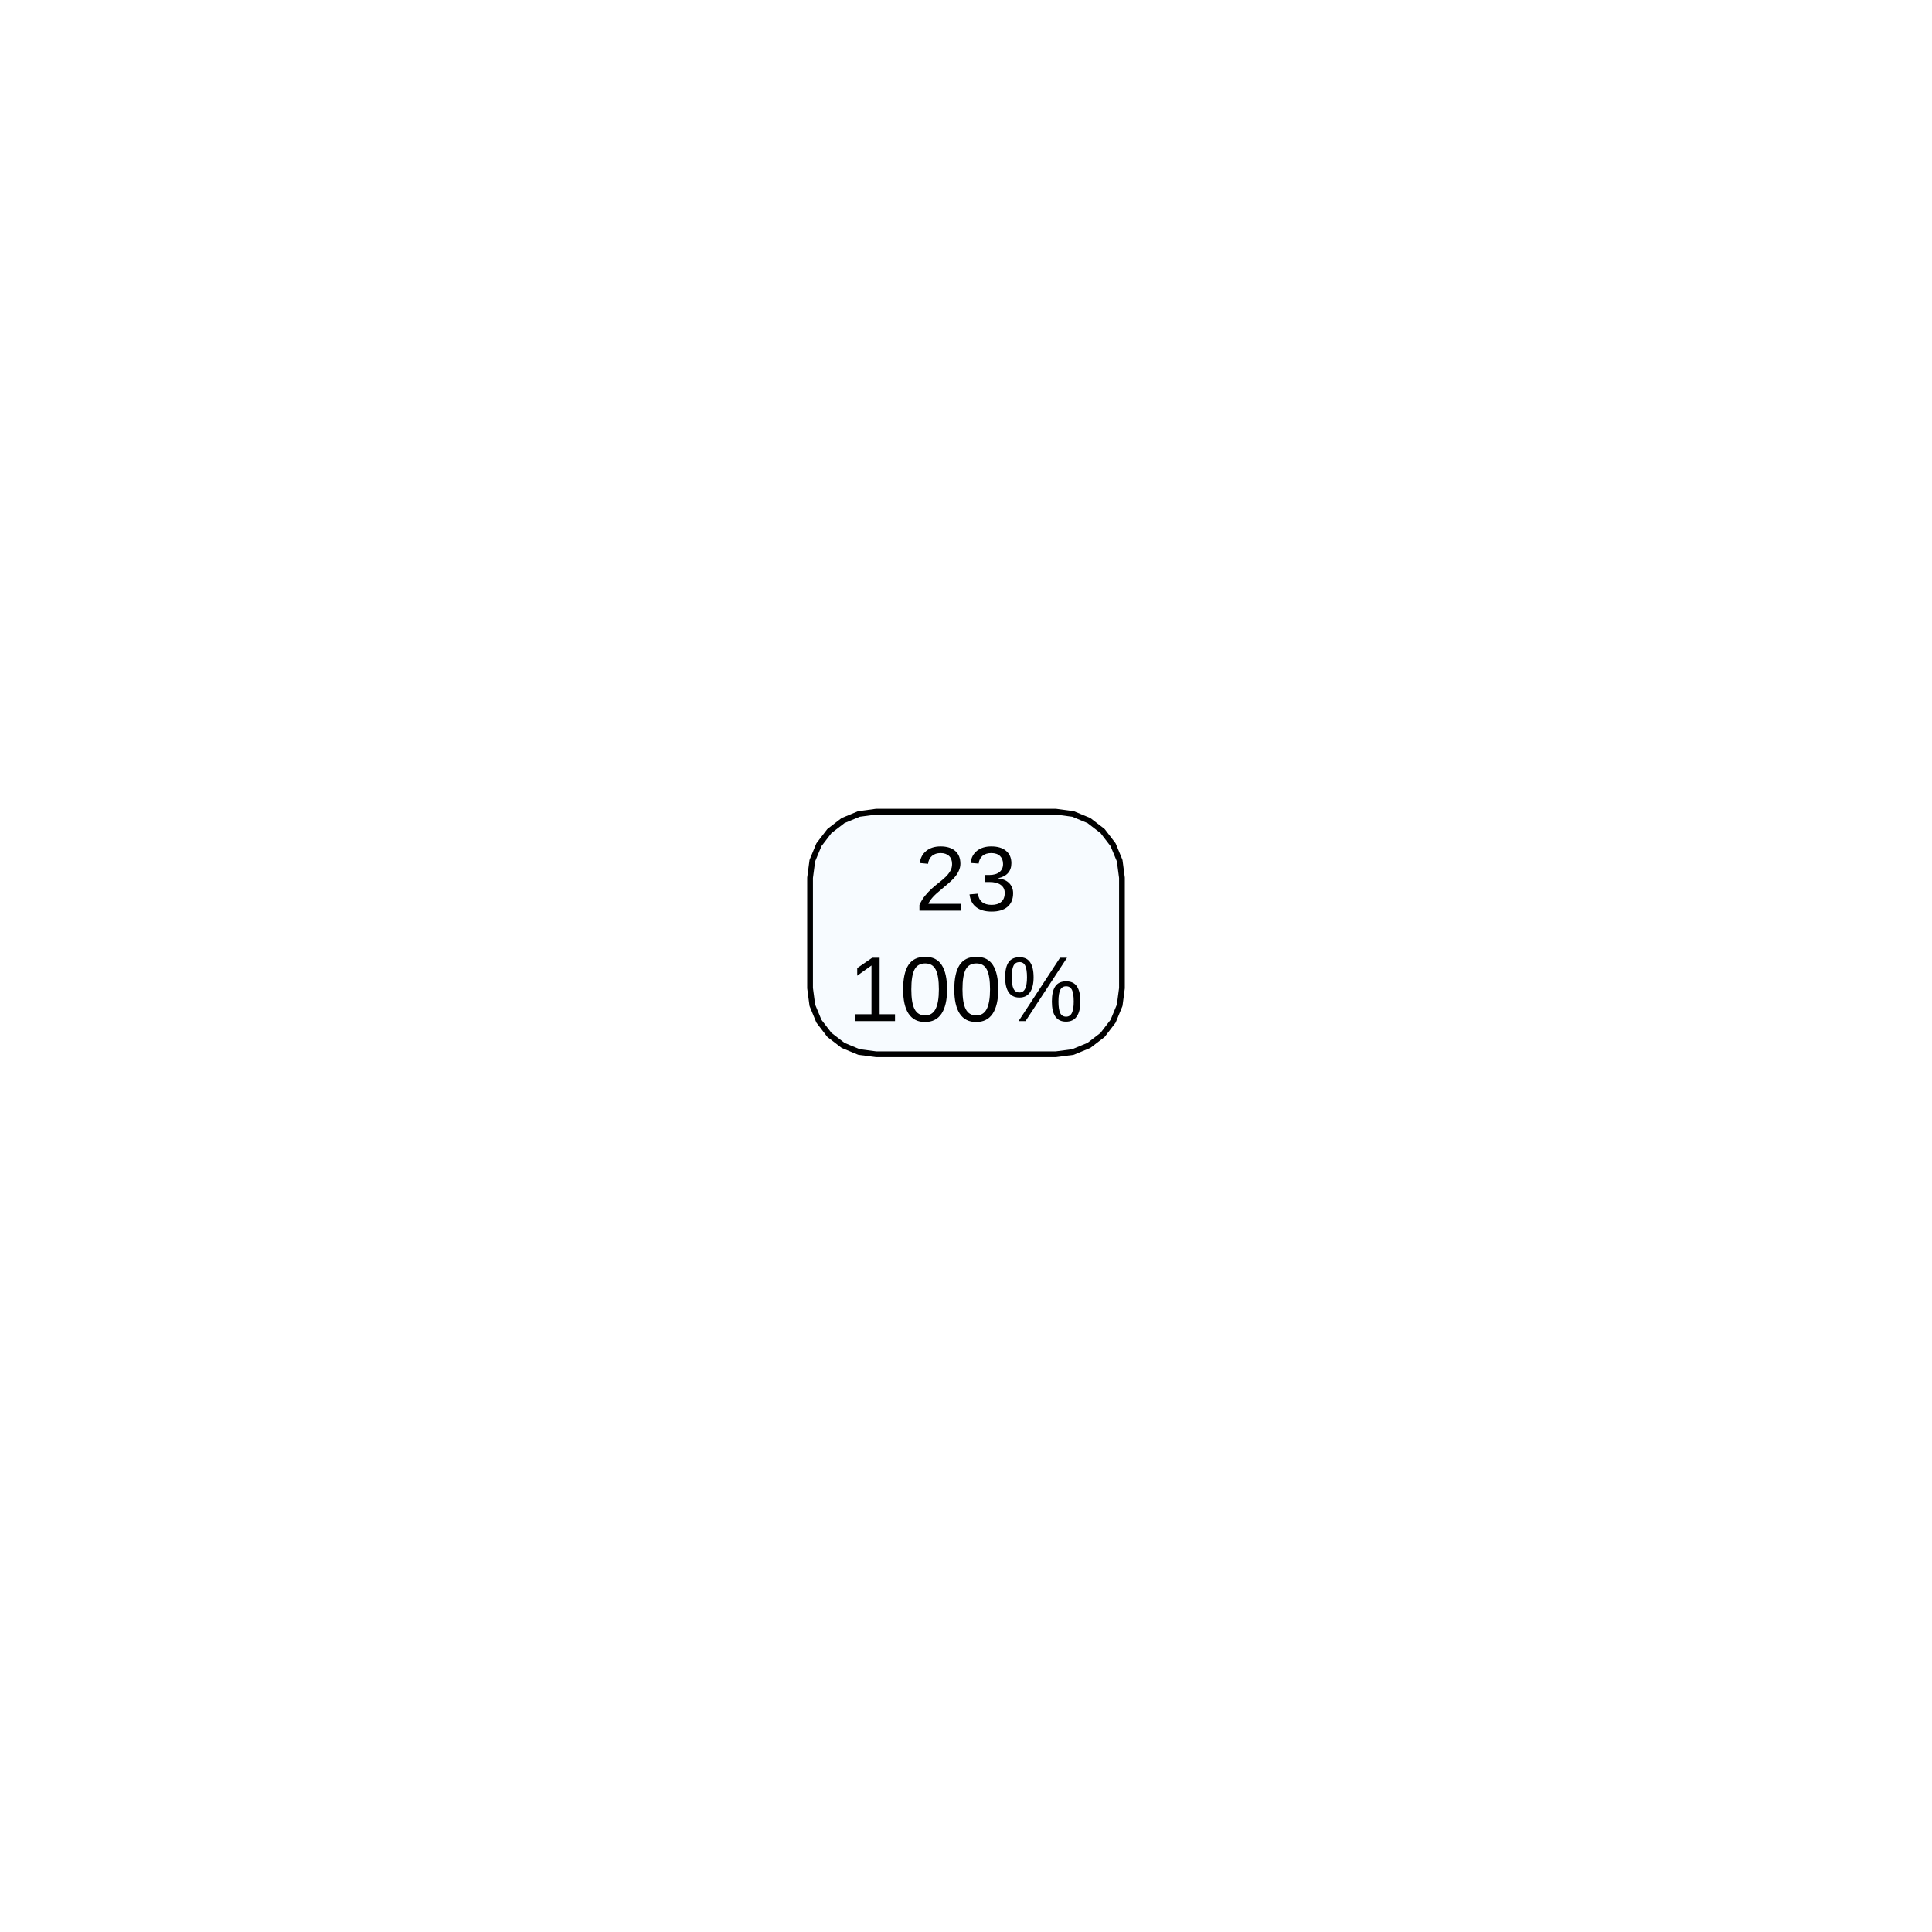
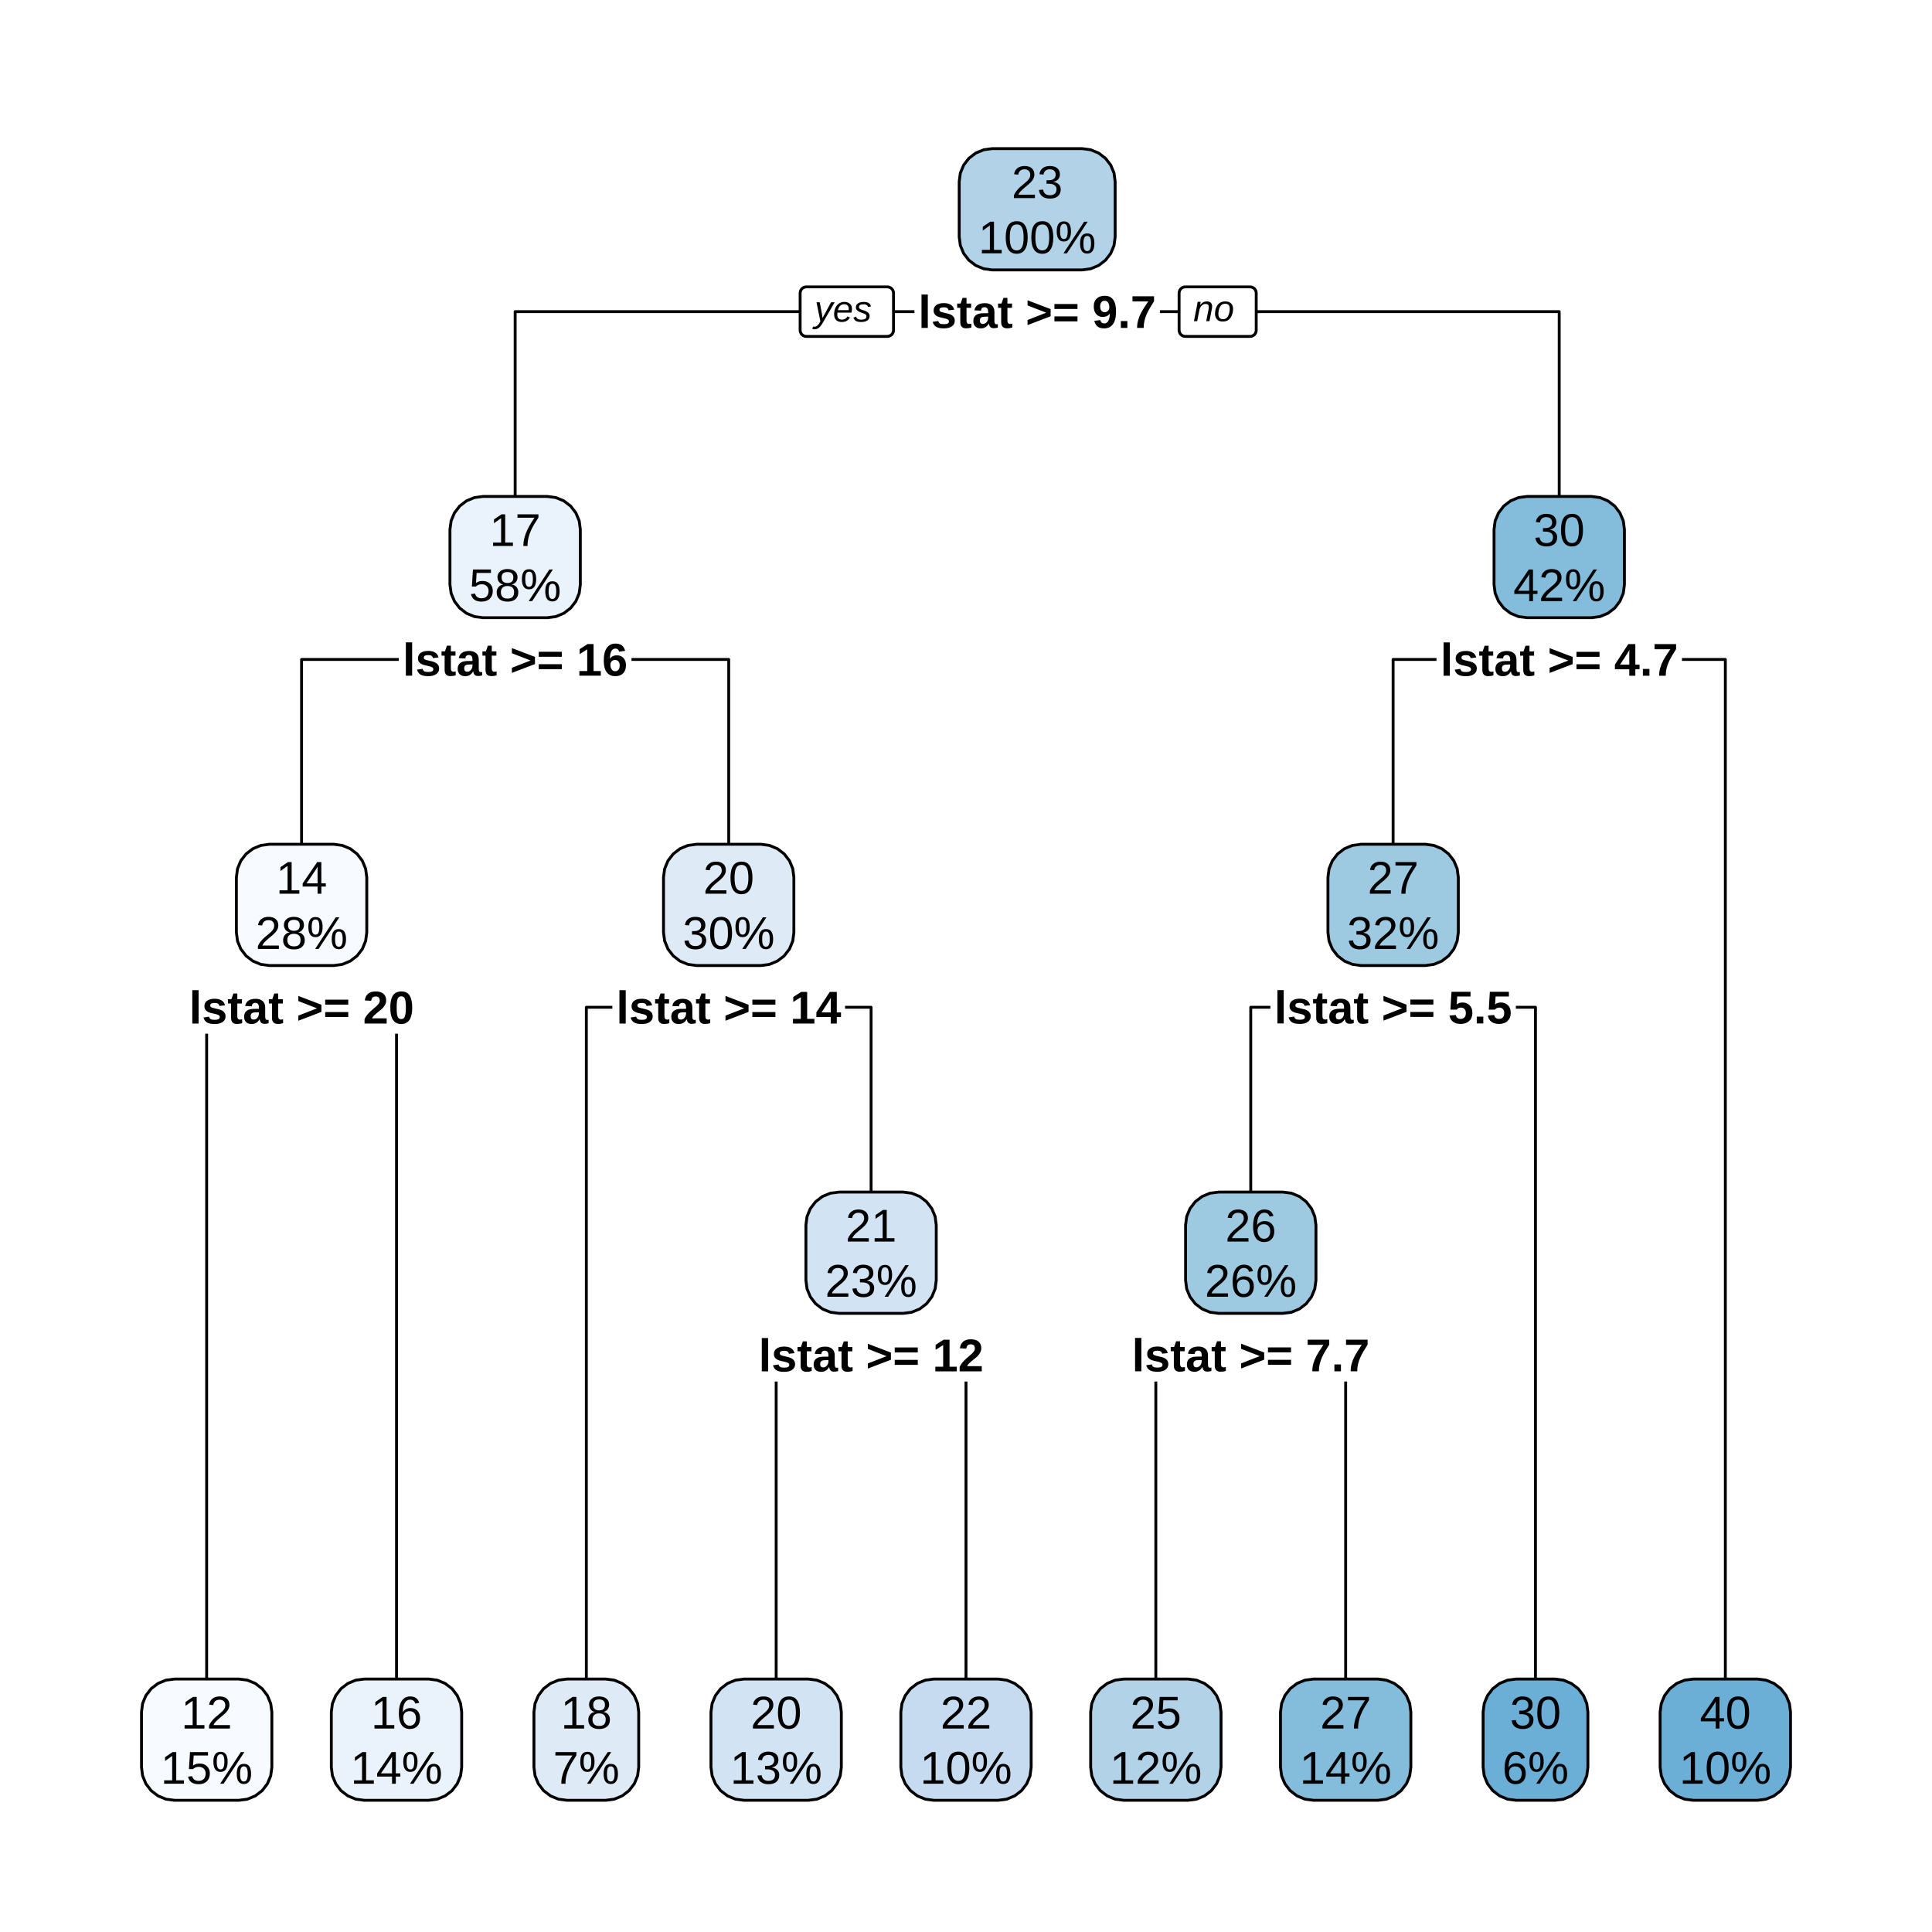
<svg xmlns="http://www.w3.org/2000/svg" viewBox="0 0 504.00 504.00">
  <defs>
    <style type="text/css">
    line, polyline, polygon, path, rect, circle {
      fill: none;
      stroke: #000000;
      stroke-linecap: round;
      stroke-linejoin: round;
      stroke-miterlimit: 10.00;
    }
  </style>
  </defs>
  <rect width="100%" height="100%" style="stroke: none; fill: #FFFFFF;" />
-   <polygon points="211.32,228.98 211.91,224.52 213.63,220.37 216.37,216.80 219.94,214.06 224.09,212.34 228.55,211.75 275.45,211.75 279.91,212.34 284.06,214.06 287.63,216.80 290.37,220.37 292.09,224.52 292.68,228.98 292.68,257.78 292.09,262.24 290.37,266.40 287.63,269.97 284.06,272.71 279.91,274.43 275.45,275.02 228.55,275.02 224.09,274.43 219.94,272.71 216.37,269.97 213.63,266.40 211.91,262.24 211.32,257.78 " style="stroke-width: 1.50; fill: #F7FBFF;" />
-   <text x="238.65" y="237.57" style="font-size: 24.00px; font-family: Arial;" textLength="26.70px" lengthAdjust="spacingAndGlyphs">23</text>
-   <text x="221.31" y="266.37" style="font-size: 24.00px; font-family: Arial;" textLength="61.38px" lengthAdjust="spacingAndGlyphs">100%</text>
+   <polyline points="134.39,129.51 134.39,81.30 270.57,81.30 " style="stroke-width: 0.75; stroke-linecap: butt;" />
+   <polyline points="78.67,220.24 78.67,172.03 134.39,172.03 " style="stroke-width: 0.75; stroke-linecap: butt;" />
+   <polyline points="53.91,438.01 53.91,262.77 78.67,262.77 " style="stroke-width: 0.75; stroke-linecap: butt;" />
+   <polyline points="103.44,438.01 103.44,262.77 78.67,262.77 " style="stroke-width: 0.75; stroke-linecap: butt;" />
+   <polyline points="190.10,220.24 190.10,172.03 134.39,172.03 " style="stroke-width: 0.75; stroke-linecap: butt;" />
+   <polyline points="152.96,438.01 152.96,262.77 190.10,262.77 " style="stroke-width: 0.75; stroke-linecap: butt;" />
+   <polyline points="227.24,310.98 227.24,262.77 190.10,262.77 " style="stroke-width: 0.75; stroke-linecap: butt;" />
+   <polyline points="202.48,438.01 202.48,353.50 227.24,353.50 " style="stroke-width: 0.75; stroke-linecap: butt;" />
+   <polyline points="252.00,438.01 252.00,353.50 227.24,353.50 " style="stroke-width: 0.75; stroke-linecap: butt;" />
+   <polyline points="406.75,129.51 406.75,81.30 270.57,81.30 " style="stroke-width: 0.75; stroke-linecap: butt;" />
+   <polyline points="363.42,220.24 363.42,172.03 406.75,172.03 " style="stroke-width: 0.75; stroke-linecap: butt;" />
+   <polyline points="326.28,310.98 326.28,262.77 363.42,262.77 " style="stroke-width: 0.75; stroke-linecap: butt;" />
+   <polyline points="301.52,438.01 301.52,353.50 326.28,353.50 " style="stroke-width: 0.75; stroke-linecap: butt;" />
+   <polyline points="351.04,438.01 351.04,353.50 326.28,353.50 " style="stroke-width: 0.75; stroke-linecap: butt;" />
+   <polyline points="400.56,438.01 400.56,262.77 363.42,262.77 " style="stroke-width: 0.75; stroke-linecap: butt;" />
+   <polyline points="450.09,438.01 450.09,172.03 406.75,172.03 " style="stroke-width: 0.75; stroke-linecap: butt;" />
+   <polygon points="238.55,88.19 238.55,72.68 302.59,72.68 302.59,88.19 238.55,88.19 " style="stroke-width: 0.75; stroke: none; fill: #FFFFFF;" />
+   <polygon points="104.03,178.93 104.03,163.42 164.74,163.42 164.74,178.93 104.03,178.93 " style="stroke-width: 0.75; stroke: none; fill: #FFFFFF;" />
+   <polygon points="48.32,269.66 48.32,254.15 109.03,254.15 109.03,269.66 48.32,269.66 " style="stroke-width: 0.75; stroke: none; fill: #FFFFFF;" />
+   <polygon points="159.75,269.66 159.75,254.15 220.45,254.15 220.45,269.66 159.75,269.66 " style="stroke-width: 0.75; stroke: none; fill: #FFFFFF;" />
+   <polygon points="196.89,360.40 196.89,344.89 257.59,344.89 257.59,360.40 196.89,360.40 " style="stroke-width: 0.75; stroke: none; fill: #FFFFFF;" />
+   <polygon points="374.74,178.93 374.74,163.42 438.77,163.42 438.77,178.93 374.74,178.93 " style="stroke-width: 0.75; stroke: none; fill: #FFFFFF;" />
+   <polygon points="331.40,269.66 331.40,254.15 395.44,254.15 395.44,269.66 331.40,269.66 " style="stroke-width: 0.75; stroke: none; fill: #FFFFFF;" />
+   <polygon points="294.26,360.40 294.26,344.89 358.30,344.89 358.30,360.40 294.26,360.40 " style="stroke-width: 0.75; stroke: none; fill: #FFFFFF;" />
+   <text x="239.55" y="85.54" style="font-size: 12.00px; font-weight: bold; font-family: Arial;" textLength="62.04px" lengthAdjust="spacingAndGlyphs">lstat &gt;= 9.7</text>
+   <text x="105.03" y="176.27" style="font-size: 12.00px; font-weight: bold; font-family: Arial;" textLength="58.71px" lengthAdjust="spacingAndGlyphs">lstat &gt;= 16</text>
+   <text x="49.32" y="267.01" style="font-size: 12.00px; font-weight: bold; font-family: Arial;" textLength="58.71px" lengthAdjust="spacingAndGlyphs">lstat &gt;= 20</text>
+   <text x="160.75" y="267.01" style="font-size: 12.00px; font-weight: bold; font-family: Arial;" textLength="58.71px" lengthAdjust="spacingAndGlyphs">lstat &gt;= 14</text>
+   <text x="197.89" y="357.75" style="font-size: 12.00px; font-weight: bold; font-family: Arial;" textLength="58.71px" lengthAdjust="spacingAndGlyphs">lstat &gt;= 12</text>
+   <text x="375.74" y="176.28" style="font-size: 12.00px; font-weight: bold; font-family: Arial;" textLength="62.04px" lengthAdjust="spacingAndGlyphs">lstat &gt;= 4.7</text>
+   <text x="332.40" y="266.99" style="font-size: 12.00px; font-weight: bold; font-family: Arial;" textLength="62.04px" lengthAdjust="spacingAndGlyphs">lstat &gt;= 5.5</text>
+   <text x="295.26" y="357.73" style="font-size: 12.00px; font-weight: bold; font-family: Arial;" textLength="62.04px" lengthAdjust="spacingAndGlyphs">lstat &gt;= 7.7</text>
+   <polygon points="250.23,47.39 250.52,45.16 251.38,43.08 252.75,41.30 254.54,39.93 256.62,39.07 258.85,38.77 282.29,38.77 284.52,39.07 286.60,39.93 288.39,41.30 289.76,43.08 290.62,45.16 290.91,47.39 290.91,61.79 290.62,64.02 289.76,66.10 288.39,67.88 286.60,69.25 284.52,70.11 282.29,70.41 258.85,70.41 256.62,70.11 254.54,69.25 252.75,67.88 251.38,66.10 250.52,64.02 250.23,61.79 " style="stroke-width: 0.75; fill: #B2D2E8;" />
+   <polygon points="117.38,138.12 117.68,135.89 118.54,133.82 119.91,132.03 121.69,130.66 123.77,129.80 126.00,129.51 142.77,129.51 145.00,129.80 147.08,130.66 148.87,132.03 150.24,133.82 151.10,135.89 151.39,138.12 151.39,152.52 151.10,154.75 150.24,156.83 148.87,158.62 147.08,159.99 145.00,160.85 142.77,161.14 126.00,161.14 123.77,160.85 121.69,159.99 119.91,158.62 118.54,156.83 117.68,154.75 117.38,152.52 " style="stroke-width: 0.75; fill: #EAF3FB;" />
+   <polygon points="61.67,228.86 61.96,226.63 62.82,224.55 64.19,222.77 65.98,221.40 68.06,220.54 70.29,220.24 87.06,220.24 89.29,220.54 91.37,221.40 93.15,222.77 94.52,224.55 95.38,226.63 95.68,228.86 95.68,243.26 95.38,245.49 94.52,247.57 93.15,249.35 91.37,250.72 89.29,251.58 87.06,251.88 70.29,251.88 68.06,251.58 65.98,250.72 64.19,249.35 62.82,247.57 61.96,245.49 61.67,243.26 " style="stroke-width: 0.75; fill: #F7FBFF;" />
+   <polygon points="36.91,446.62 37.20,444.39 38.06,442.32 39.43,440.53 41.22,439.16 43.30,438.30 45.53,438.01 62.30,438.01 64.53,438.30 66.61,439.16 68.39,440.53 69.76,442.32 70.62,444.39 70.92,446.62 70.92,461.02 70.62,463.25 69.76,465.33 68.39,467.12 66.61,468.49 64.53,469.35 62.30,469.64 45.53,469.64 43.30,469.35 41.22,468.49 39.43,467.12 38.06,465.33 37.20,463.25 36.91,461.02 " style="stroke-width: 0.75; fill: #F7FBFF;" />
+   <polygon points="86.43,446.62 86.72,444.39 87.59,442.32 88.95,440.53 90.74,439.16 92.82,438.30 95.05,438.01 111.82,438.01 114.05,438.30 116.13,439.16 117.92,440.53 119.28,442.32 120.15,444.39 120.44,446.62 120.44,461.02 120.15,463.25 119.28,465.33 117.92,467.12 116.13,468.49 114.05,469.35 111.82,469.64 95.05,469.64 92.82,469.35 90.74,468.49 88.95,467.12 87.59,465.33 86.72,463.25 86.43,461.02 " style="stroke-width: 0.75; fill: #EAF3FB;" />
+   <polygon points="173.09,228.86 173.39,226.63 174.25,224.55 175.62,222.77 177.40,221.40 179.48,220.54 181.71,220.24 198.49,220.24 200.72,220.54 202.79,221.40 204.58,222.77 205.95,224.55 206.81,226.63 207.10,228.86 207.10,243.26 206.81,245.49 205.95,247.57 204.58,249.35 202.79,250.72 200.72,251.58 198.49,251.88 181.71,251.88 179.48,251.58 177.40,250.72 175.62,249.35 174.25,247.57 173.39,245.49 173.09,243.26 " style="stroke-width: 0.75; fill: #DEEBF7;" />
+   <polygon points="139.29,446.62 139.58,444.39 140.44,442.32 141.81,440.53 143.60,439.16 145.67,438.30 147.90,438.01 158.01,438.01 160.24,438.30 162.32,439.16 164.10,440.53 165.47,442.32 166.33,444.39 166.62,446.62 166.62,461.02 166.33,463.25 165.47,465.33 164.10,467.12 162.32,468.49 160.24,469.35 158.01,469.64 147.90,469.64 145.67,469.35 143.60,468.49 141.81,467.12 140.44,465.33 139.58,463.25 139.29,461.02 " style="stroke-width: 0.75; fill: #DEEBF7;" />
+   <polygon points="210.24,319.59 210.53,317.36 211.39,315.29 212.76,313.50 214.54,312.13 216.62,311.27 218.85,310.98 235.63,310.98 237.86,311.27 239.94,312.13 241.72,313.50 243.09,315.29 243.95,317.36 244.24,319.59 244.24,333.99 243.95,336.22 243.09,338.30 241.72,340.09 239.94,341.46 237.86,342.32 235.63,342.61 218.85,342.61 216.62,342.32 214.54,341.46 212.76,340.09 211.39,338.30 210.53,336.22 210.24,333.99 " style="stroke-width: 0.75; fill: #D2E3F3;" />
+   <polygon points="185.47,446.62 185.77,444.39 186.63,442.32 188.00,440.53 189.78,439.16 191.86,438.30 194.09,438.01 210.87,438.01 213.10,438.30 215.17,439.16 216.96,440.53 218.33,442.32 219.19,444.39 219.48,446.62 219.48,461.02 219.19,463.25 218.33,465.33 216.96,467.12 215.17,468.49 213.10,469.35 210.87,469.64 194.09,469.64 191.86,469.35 189.78,468.49 188.00,467.12 186.63,465.33 185.77,463.25 185.47,461.02 " style="stroke-width: 0.75; fill: #D2E3F3;" />
+   <polygon points="235.00,446.62 235.29,444.39 236.15,442.32 237.52,440.53 239.30,439.16 241.38,438.30 243.61,438.01 260.39,438.01 262.62,438.30 264.70,439.16 266.48,440.53 267.85,442.32 268.71,444.39 269.00,446.62 269.00,461.02 268.71,463.25 267.85,465.33 266.48,467.12 264.70,468.49 262.62,469.35 260.39,469.64 243.61,469.64 241.38,469.35 239.30,468.49 237.52,467.12 236.15,465.33 235.29,463.25 235.00,461.02 " style="stroke-width: 0.75; fill: #C6DBEF;" />
+   <polygon points="389.75,138.12 390.04,135.89 390.91,133.82 392.27,132.03 394.06,130.66 396.14,129.80 398.37,129.51 415.14,129.51 417.37,129.80 419.45,130.66 421.24,132.03 422.60,133.82 423.47,135.89 423.76,138.12 423.76,152.52 423.47,154.75 422.60,156.83 421.24,158.62 419.45,159.99 417.37,160.85 415.14,161.14 398.37,161.14 396.14,160.85 394.06,159.99 392.27,158.62 390.91,156.83 390.04,154.75 389.75,152.52 " style="stroke-width: 0.75; fill: #84BCDB;" />
+   <polygon points="346.42,228.86 346.71,226.63 347.57,224.55 348.94,222.77 350.73,221.40 352.81,220.54 355.04,220.24 371.81,220.24 374.04,220.54 376.12,221.40 377.90,222.77 379.27,224.55 380.13,226.63 380.43,228.86 380.43,243.26 380.13,245.49 379.27,247.57 377.90,249.35 376.12,250.72 374.04,251.58 371.81,251.88 355.04,251.88 352.81,251.58 350.73,250.72 348.94,249.35 347.57,247.57 346.71,245.49 346.42,243.26 " style="stroke-width: 0.75; fill: #9ECAE1;" />
+   <polygon points="309.28,319.59 309.57,317.36 310.43,315.29 311.80,313.50 313.59,312.13 315.66,311.27 317.89,310.98 334.67,310.98 336.90,311.27 338.98,312.13 340.76,313.50 342.13,315.29 342.99,317.36 343.29,319.59 343.29,333.99 342.99,336.22 342.13,338.30 340.76,340.09 338.98,341.46 336.90,342.32 334.67,342.61 317.89,342.61 315.66,342.32 313.59,341.46 311.80,340.09 310.43,338.30 309.57,336.22 309.28,333.99 " style="stroke-width: 0.75; fill: #9ECAE1;" />
+   <polygon points="284.52,446.62 284.81,444.39 285.67,442.32 287.04,440.53 288.83,439.16 290.90,438.30 293.13,438.01 309.91,438.01 312.14,438.30 314.22,439.16 316.00,440.53 317.37,442.32 318.23,444.39 318.53,446.62 318.53,461.02 318.23,463.25 317.37,465.33 316.00,467.12 314.22,468.49 312.14,469.35 309.91,469.64 293.13,469.64 290.90,469.35 288.83,468.49 287.04,467.12 285.67,465.33 284.81,463.25 284.52,461.02 " style="stroke-width: 0.75; fill: #B2D2E8;" />
+   <polygon points="334.04,446.62 334.33,444.39 335.19,442.32 336.56,440.53 338.35,439.16 340.43,438.30 342.66,438.01 359.43,438.01 361.66,438.30 363.74,439.16 365.52,440.53 366.89,442.32 367.75,444.39 368.05,446.62 368.05,461.02 367.75,463.25 366.89,465.33 365.52,467.12 363.74,468.49 361.66,469.35 359.43,469.64 342.66,469.64 340.43,469.35 338.35,468.49 336.56,467.12 335.19,465.33 334.33,463.25 334.04,461.02 " style="stroke-width: 0.75; fill: #84BCDB;" />
+   <polygon points="386.90,446.62 387.19,444.39 388.05,442.32 389.42,440.53 391.20,439.16 393.28,438.30 395.51,438.01 405.62,438.01 407.85,438.30 409.92,439.16 411.71,440.53 413.08,442.32 413.94,444.39 414.23,446.62 414.23,461.02 413.94,463.25 413.08,465.33 411.71,467.12 409.92,468.49 407.85,469.35 405.62,469.64 395.51,469.64 393.28,469.35 391.20,468.49 389.42,467.12 388.05,465.33 387.19,463.25 386.90,461.02 " style="stroke-width: 0.75; fill: #6BAED6;" />
+   <polygon points="433.08,446.62 433.38,444.39 434.24,442.32 435.61,440.53 437.39,439.16 439.47,438.30 441.70,438.01 458.47,438.01 460.70,438.30 462.78,439.16 464.57,440.53 465.94,442.32 466.80,444.39 467.09,446.62 467.09,461.02 466.80,463.25 465.94,465.33 464.57,467.12 462.78,468.49 460.70,469.35 458.47,469.64 441.70,469.64 439.47,469.35 437.39,468.49 435.61,467.12 434.24,465.33 433.38,463.25 433.08,461.02 " style="stroke-width: 0.75; fill: #6BAED6;" />
+   <text x="263.90" y="51.68" style="font-size: 12.00px; font-family: Arial;" textLength="13.35px" lengthAdjust="spacingAndGlyphs">23</text>
+   <text x="255.22" y="66.08" style="font-size: 12.00px; font-family: Arial;" textLength="30.69px" lengthAdjust="spacingAndGlyphs">100%</text>
+   <text x="127.71" y="142.42" style="font-size: 12.00px; font-family: Arial;" textLength="13.35px" lengthAdjust="spacingAndGlyphs">17</text>
+   <text x="122.38" y="156.82" style="font-size: 12.00px; font-family: Arial;" textLength="24.02px" lengthAdjust="spacingAndGlyphs">58%</text>
+   <text x="72.00" y="233.15" style="font-size: 12.00px; font-family: Arial;" textLength="13.35px" lengthAdjust="spacingAndGlyphs">14</text>
+   <text x="66.67" y="247.55" style="font-size: 12.00px; font-family: Arial;" textLength="24.02px" lengthAdjust="spacingAndGlyphs">28%</text>
+   <text x="47.24" y="450.92" style="font-size: 12.00px; font-family: Arial;" textLength="13.35px" lengthAdjust="spacingAndGlyphs">12</text>
+   <text x="41.90" y="465.32" style="font-size: 12.00px; font-family: Arial;" textLength="24.02px" lengthAdjust="spacingAndGlyphs">15%</text>
+   <text x="96.76" y="450.92" style="font-size: 12.00px; font-family: Arial;" textLength="13.35px" lengthAdjust="spacingAndGlyphs">16</text>
+   <text x="91.43" y="465.32" style="font-size: 12.00px; font-family: Arial;" textLength="24.02px" lengthAdjust="spacingAndGlyphs">14%</text>
+   <text x="183.42" y="233.15" style="font-size: 12.00px; font-family: Arial;" textLength="13.35px" lengthAdjust="spacingAndGlyphs">20</text>
+   <text x="178.09" y="247.55" style="font-size: 12.00px; font-family: Arial;" textLength="24.02px" lengthAdjust="spacingAndGlyphs">30%</text>
+   <text x="146.28" y="450.92" style="font-size: 12.00px; font-family: Arial;" textLength="13.35px" lengthAdjust="spacingAndGlyphs">18</text>
+   <text x="144.28" y="465.32" style="font-size: 12.00px; font-family: Arial;" textLength="17.34px" lengthAdjust="spacingAndGlyphs">7%</text>
+   <text x="220.57" y="323.89" style="font-size: 12.00px; font-family: Arial;" textLength="13.35px" lengthAdjust="spacingAndGlyphs">21</text>
+   <text x="215.23" y="338.29" style="font-size: 12.00px; font-family: Arial;" textLength="24.02px" lengthAdjust="spacingAndGlyphs">23%</text>
+   <text x="195.80" y="450.92" style="font-size: 12.00px; font-family: Arial;" textLength="13.35px" lengthAdjust="spacingAndGlyphs">20</text>
+   <text x="190.47" y="465.32" style="font-size: 12.00px; font-family: Arial;" textLength="24.02px" lengthAdjust="spacingAndGlyphs">13%</text>
+   <text x="245.33" y="450.92" style="font-size: 12.00px; font-family: Arial;" textLength="13.35px" lengthAdjust="spacingAndGlyphs">22</text>
+   <text x="239.99" y="465.32" style="font-size: 12.00px; font-family: Arial;" textLength="24.02px" lengthAdjust="spacingAndGlyphs">10%</text>
+   <text x="400.08" y="142.42" style="font-size: 12.00px; font-family: Arial;" textLength="13.35px" lengthAdjust="spacingAndGlyphs">30</text>
+   <text x="394.75" y="156.82" style="font-size: 12.00px; font-family: Arial;" textLength="24.02px" lengthAdjust="spacingAndGlyphs">42%</text>
+   <text x="356.75" y="233.15" style="font-size: 12.00px; font-family: Arial;" textLength="13.35px" lengthAdjust="spacingAndGlyphs">27</text>
+   <text x="351.41" y="247.55" style="font-size: 12.00px; font-family: Arial;" textLength="24.02px" lengthAdjust="spacingAndGlyphs">32%</text>
+   <text x="319.61" y="323.89" style="font-size: 12.00px; font-family: Arial;" textLength="13.35px" lengthAdjust="spacingAndGlyphs">26</text>
+   <text x="314.27" y="338.29" style="font-size: 12.00px; font-family: Arial;" textLength="24.02px" lengthAdjust="spacingAndGlyphs">26%</text>
+   <text x="294.85" y="450.92" style="font-size: 12.00px; font-family: Arial;" textLength="13.35px" lengthAdjust="spacingAndGlyphs">25</text>
+   <text x="289.51" y="465.32" style="font-size: 12.00px; font-family: Arial;" textLength="24.02px" lengthAdjust="spacingAndGlyphs">12%</text>
+   <text x="344.37" y="450.92" style="font-size: 12.00px; font-family: Arial;" textLength="13.35px" lengthAdjust="spacingAndGlyphs">27</text>
+   <text x="339.03" y="465.32" style="font-size: 12.00px; font-family: Arial;" textLength="24.02px" lengthAdjust="spacingAndGlyphs">14%</text>
+   <text x="393.89" y="450.92" style="font-size: 12.00px; font-family: Arial;" textLength="13.35px" lengthAdjust="spacingAndGlyphs">30</text>
+   <text x="391.89" y="465.32" style="font-size: 12.00px; font-family: Arial;" textLength="17.34px" lengthAdjust="spacingAndGlyphs">6%</text>
+   <text x="443.41" y="450.92" style="font-size: 12.00px; font-family: Arial;" textLength="13.35px" lengthAdjust="spacingAndGlyphs">40</text>
+   <text x="438.08" y="465.32" style="font-size: 12.00px; font-family: Arial;" textLength="24.02px" lengthAdjust="spacingAndGlyphs">10%</text>
+   <polygon points="208.73,76.45 208.79,76.03 208.95,75.64 209.20,75.31 209.54,75.05 209.93,74.89 210.35,74.84 231.48,74.84 231.89,74.89 232.28,75.05 232.62,75.31 232.87,75.64 233.04,76.03 233.09,76.45 233.09,86.15 233.04,86.56 232.87,86.95 232.62,87.29 232.28,87.54 231.89,87.71 231.48,87.76 210.35,87.76 209.93,87.71 209.54,87.54 209.20,87.29 208.95,86.95 208.79,86.56 208.73,86.15 " style="stroke-width: 0.75; fill: #FFFFFF;" />
+   <polygon points="307.59,76.45 307.65,76.03 307.81,75.64 308.07,75.31 308.40,75.05 308.79,74.89 309.21,74.84 326.10,74.84 326.52,74.89 326.91,75.05 327.24,75.31 327.50,75.64 327.66,76.03 327.71,76.45 327.71,86.15 327.66,86.56 327.50,86.95 327.24,87.29 326.91,87.54 326.52,87.71 326.10,87.76 309.21,87.76 308.79,87.71 308.40,87.54 308.07,87.29 307.81,86.95 307.65,86.56 307.59,86.15 " style="stroke-width: 0.75; fill: #FFFFFF;" />
+   <text x="212.47" y="83.91" style="font-size: 9.60px; font-style: italic; font-family: Arial;" textLength="14.94px" lengthAdjust="spacingAndGlyphs">yes</text>
+   <text x="311.31" y="83.79" style="font-size: 9.60px; font-style: italic; font-family: Arial;" textLength="10.68px" lengthAdjust="spacingAndGlyphs">no</text>
</svg>
